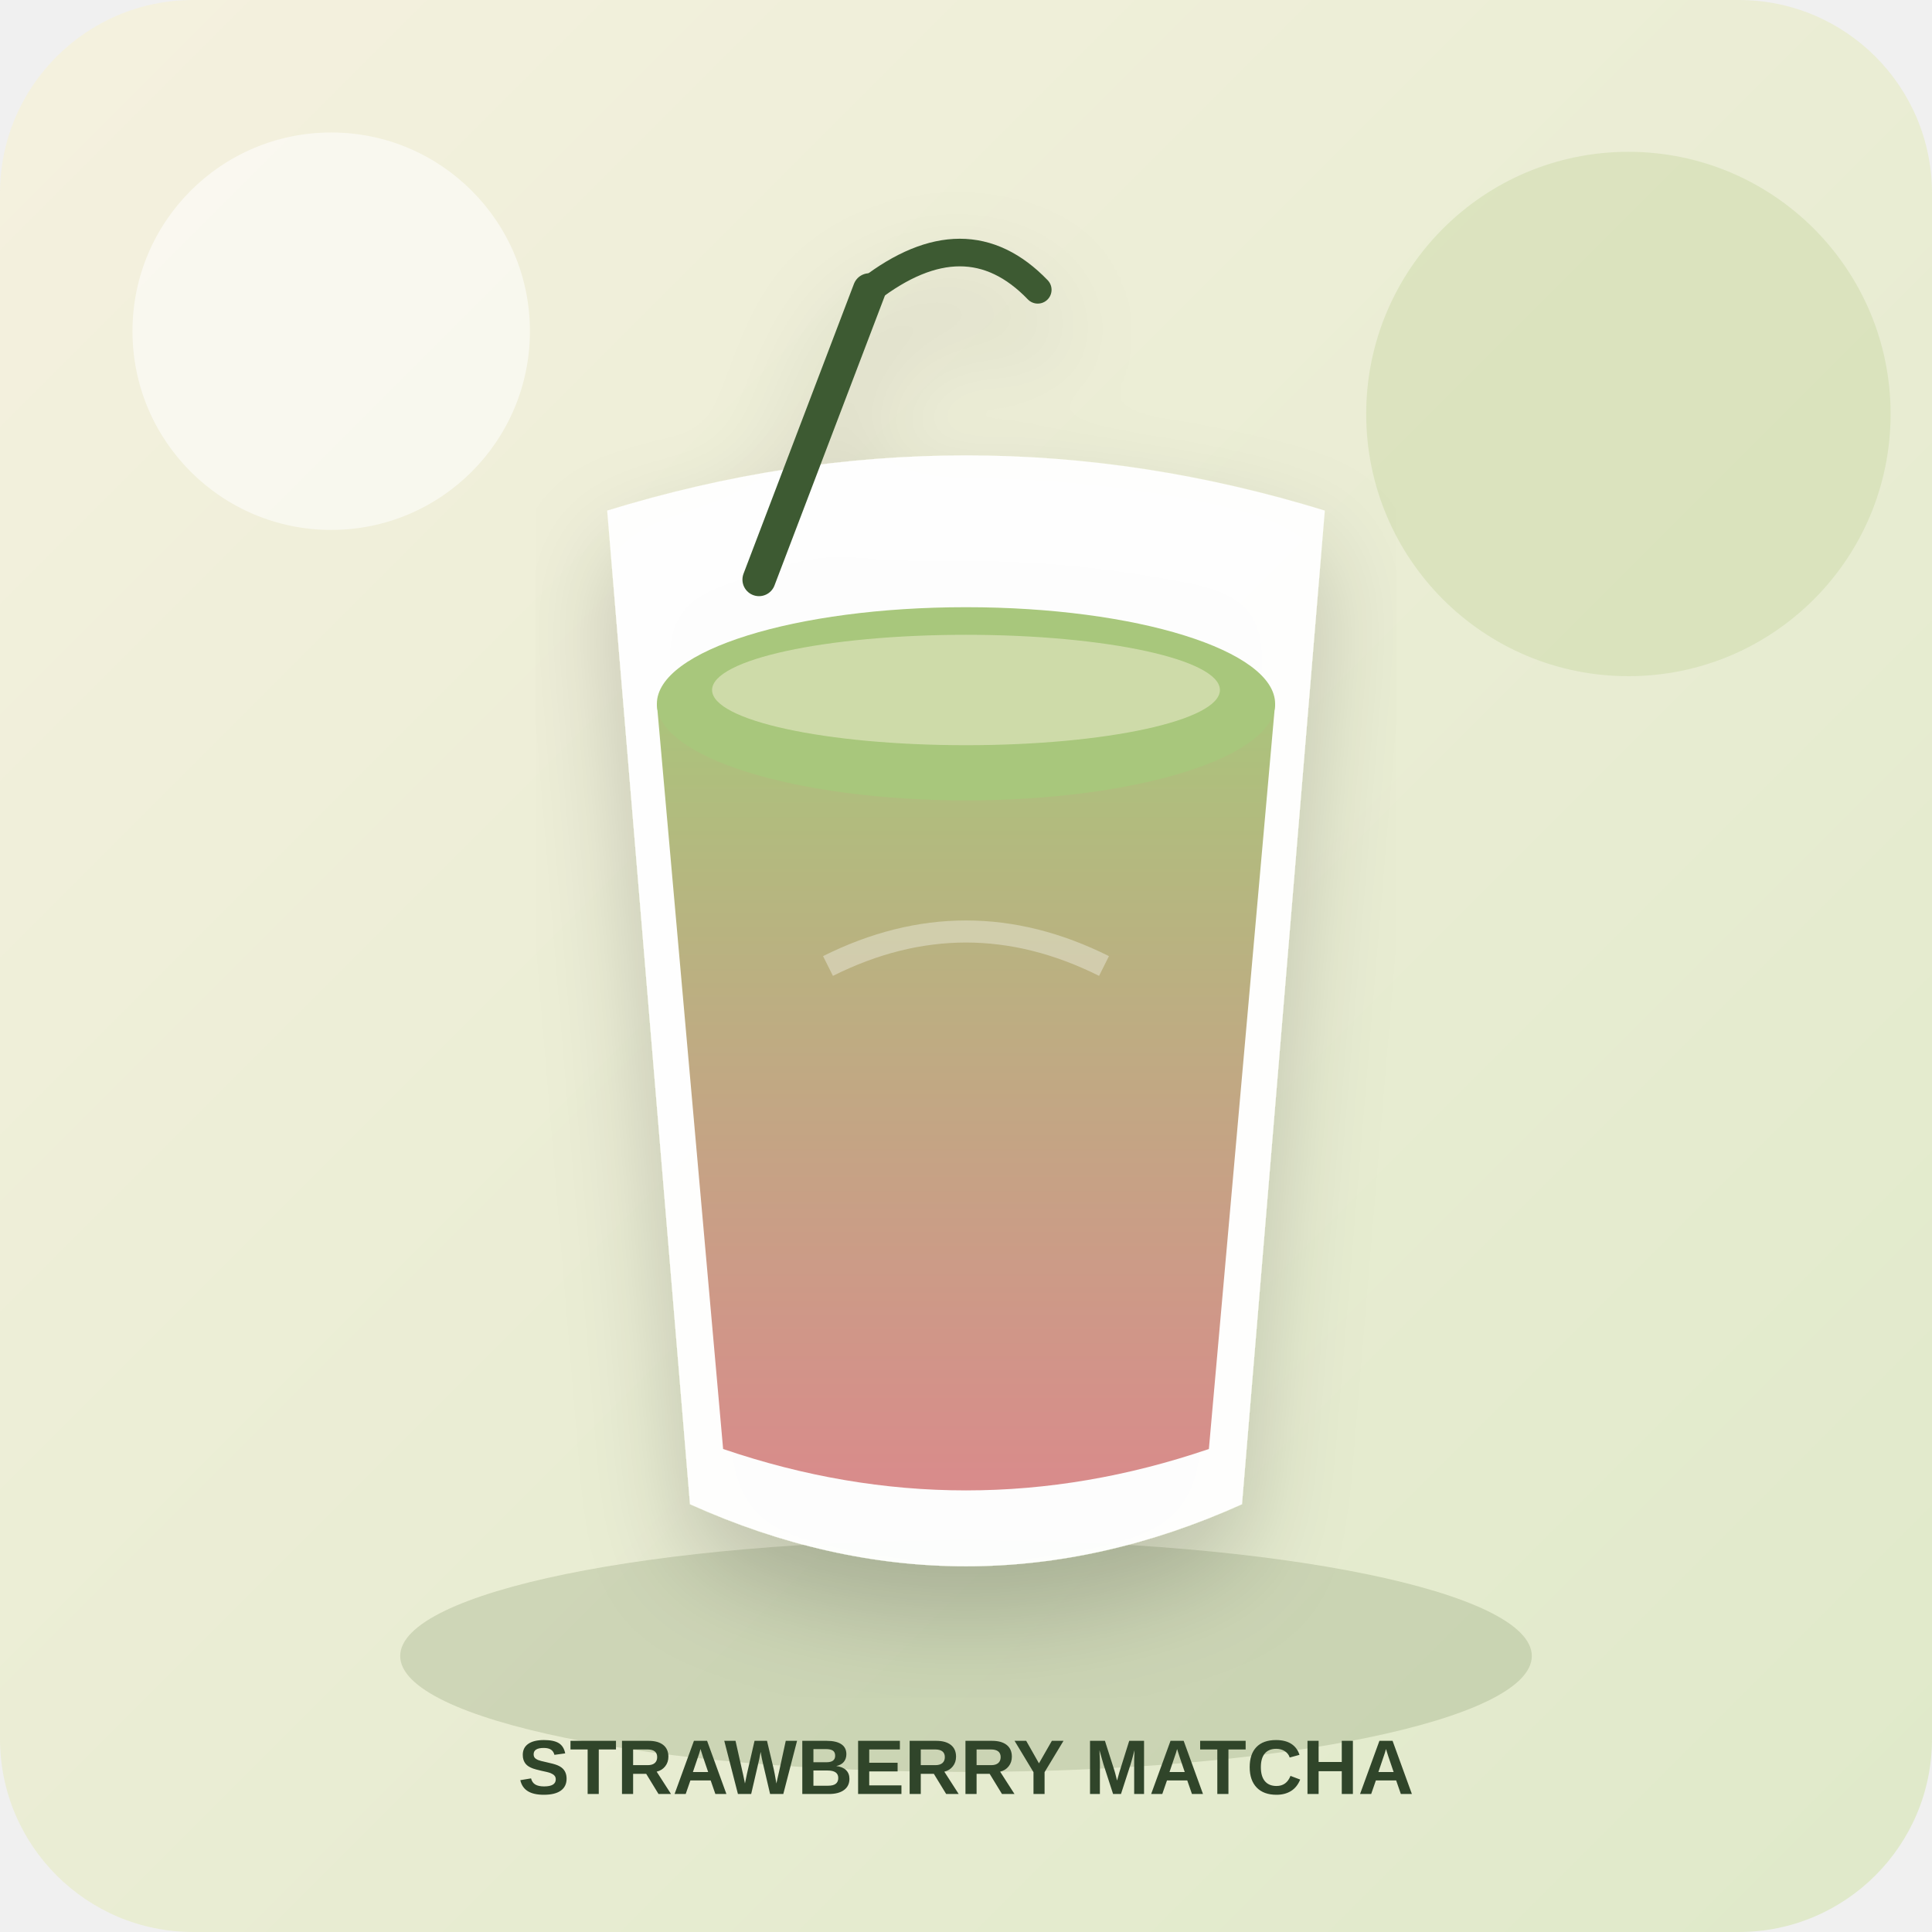
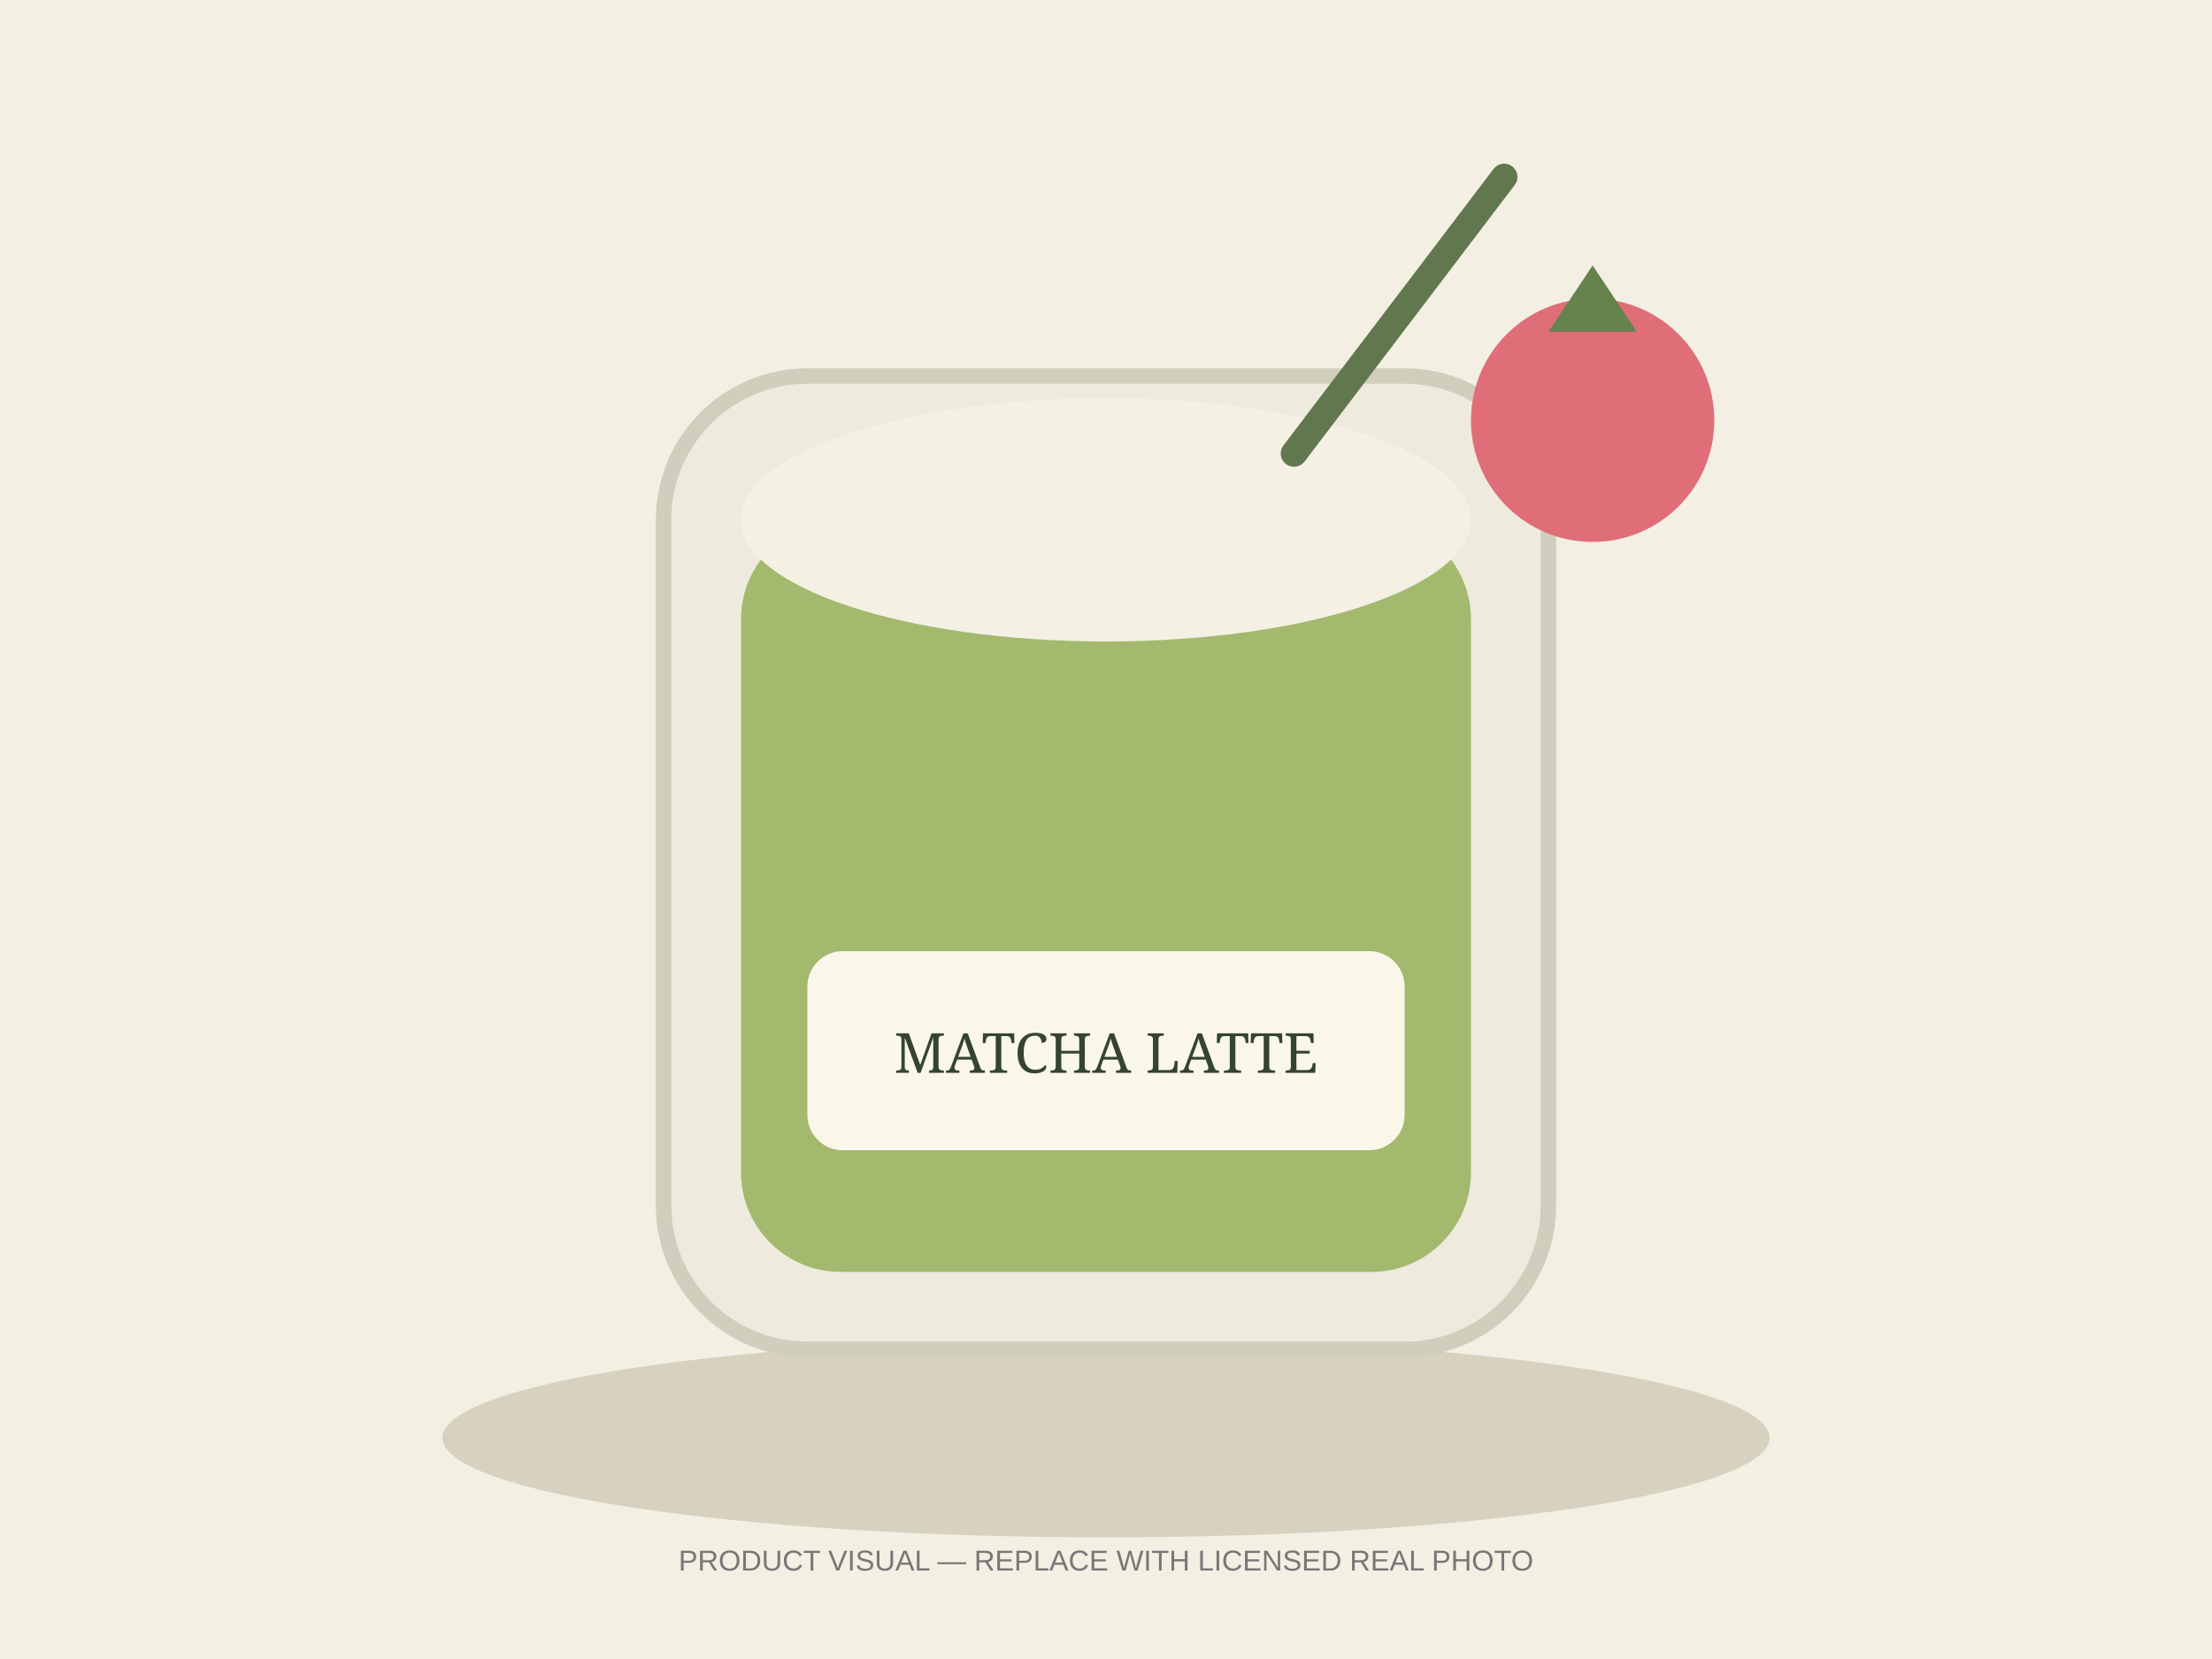
- <svg xmlns="http://www.w3.org/2000/svg" width="700" height="700" viewBox="0 0 700 700">
-   <defs>
-     <linearGradient id="bg" x1="0" y1="0" x2="1" y2="1">
-       <stop stop-color="#f5f1df" />
-       <stop offset="1" stop-color="#dfe9c9" />
-     </linearGradient>
-     <linearGradient id="drink" x1="0" y1="0" x2="0" y2="1">
-       <stop stop-color="#a8c77b" />
-       <stop offset="1" stop-color="#d98b8b" />
-     </linearGradient>
-     <filter id="shadow">
-       <feDropShadow dx="0" dy="18" stdDeviation="18" flood-opacity=".18" />
-     </filter>
-   </defs>
-   <rect width="700" height="700" rx="70" fill="url(#bg)" />
-   <circle cx="120" cy="120" r="72" fill="#ffffff" opacity=".55" />
-   <circle cx="590" cy="150" r="95" fill="#c9d8a5" opacity=".45" />
-   <ellipse cx="350" cy="600" rx="205" ry="42" fill="#6f8250" opacity=".22" />
-   <g filter="url(#shadow)">
-     <path d="M220 185 Q350 145 480 185 L450 545 Q350 590 250 545 Z" fill="#fff" opacity=".96" />
-     <path d="M238 255 Q350 220 462 255 L438 525 Q350 555 262 525 Z" fill="url(#drink)" />
-     <ellipse cx="350" cy="255" rx="112" ry="35" fill="#a8c77b" />
-     <ellipse cx="350" cy="250" rx="92" ry="20" fill="#f4f0d8" opacity=".5" />
-     <path d="M275 210 L315 105" stroke="#3c5a31" stroke-width="12" stroke-linecap="round" />
-     <path d="M315 105 Q350 78 376 105" fill="none" stroke="#3c5a31" stroke-width="10" stroke-linecap="round" />
-     <path d="M300 350 Q350 325 400 350" fill="none" stroke="#ffffff" stroke-width="8" opacity=".35" />
-   </g>
-   <text x="350" y="650" text-anchor="middle" font-family="Arial, sans-serif" font-size="28" font-weight="700" fill="#30452a">STRAWBERRY MATCHA</text>
+ <svg xmlns="http://www.w3.org/2000/svg" viewBox="0 0 1000 750">
+   <rect width="1000" height="750" fill="#f3efe3" />
+   <ellipse cx="500" cy="650" rx="300" ry="45" fill="#d7d1c0" />
+   <rect x="300" y="170" width="400" height="440" rx="65" fill="#eeeade" stroke="#d2cebd" stroke-width="7" />
+   <rect x="335" y="235" width="330" height="340" rx="45" fill="#a3b96e" />
+   <ellipse cx="500" cy="235" rx="165" ry="55" fill="#f4f0e3" />
+   <path d="M585 205L680 80" stroke="#61774d" stroke-width="12" stroke-linecap="round" />
+   <circle cx="720" cy="190" r="55" fill="#df6e78" />
+   <path d="M700 150l20-30 20 30" fill="#66834e" />
+   <rect x="365" y="430" width="270" height="90" rx="16" fill="#faf7ea" />
+   <text x="500" y="485" text-anchor="middle" font-family="Georgia" font-size="25" fill="#34452c">MATCHA LATTE</text>
+   <text x="500" y="710" text-anchor="middle" font-family="Arial" font-size="13" fill="#777">PRODUCT VISUAL — REPLACE WITH LICENSED REAL PHOTO</text>
</svg>
